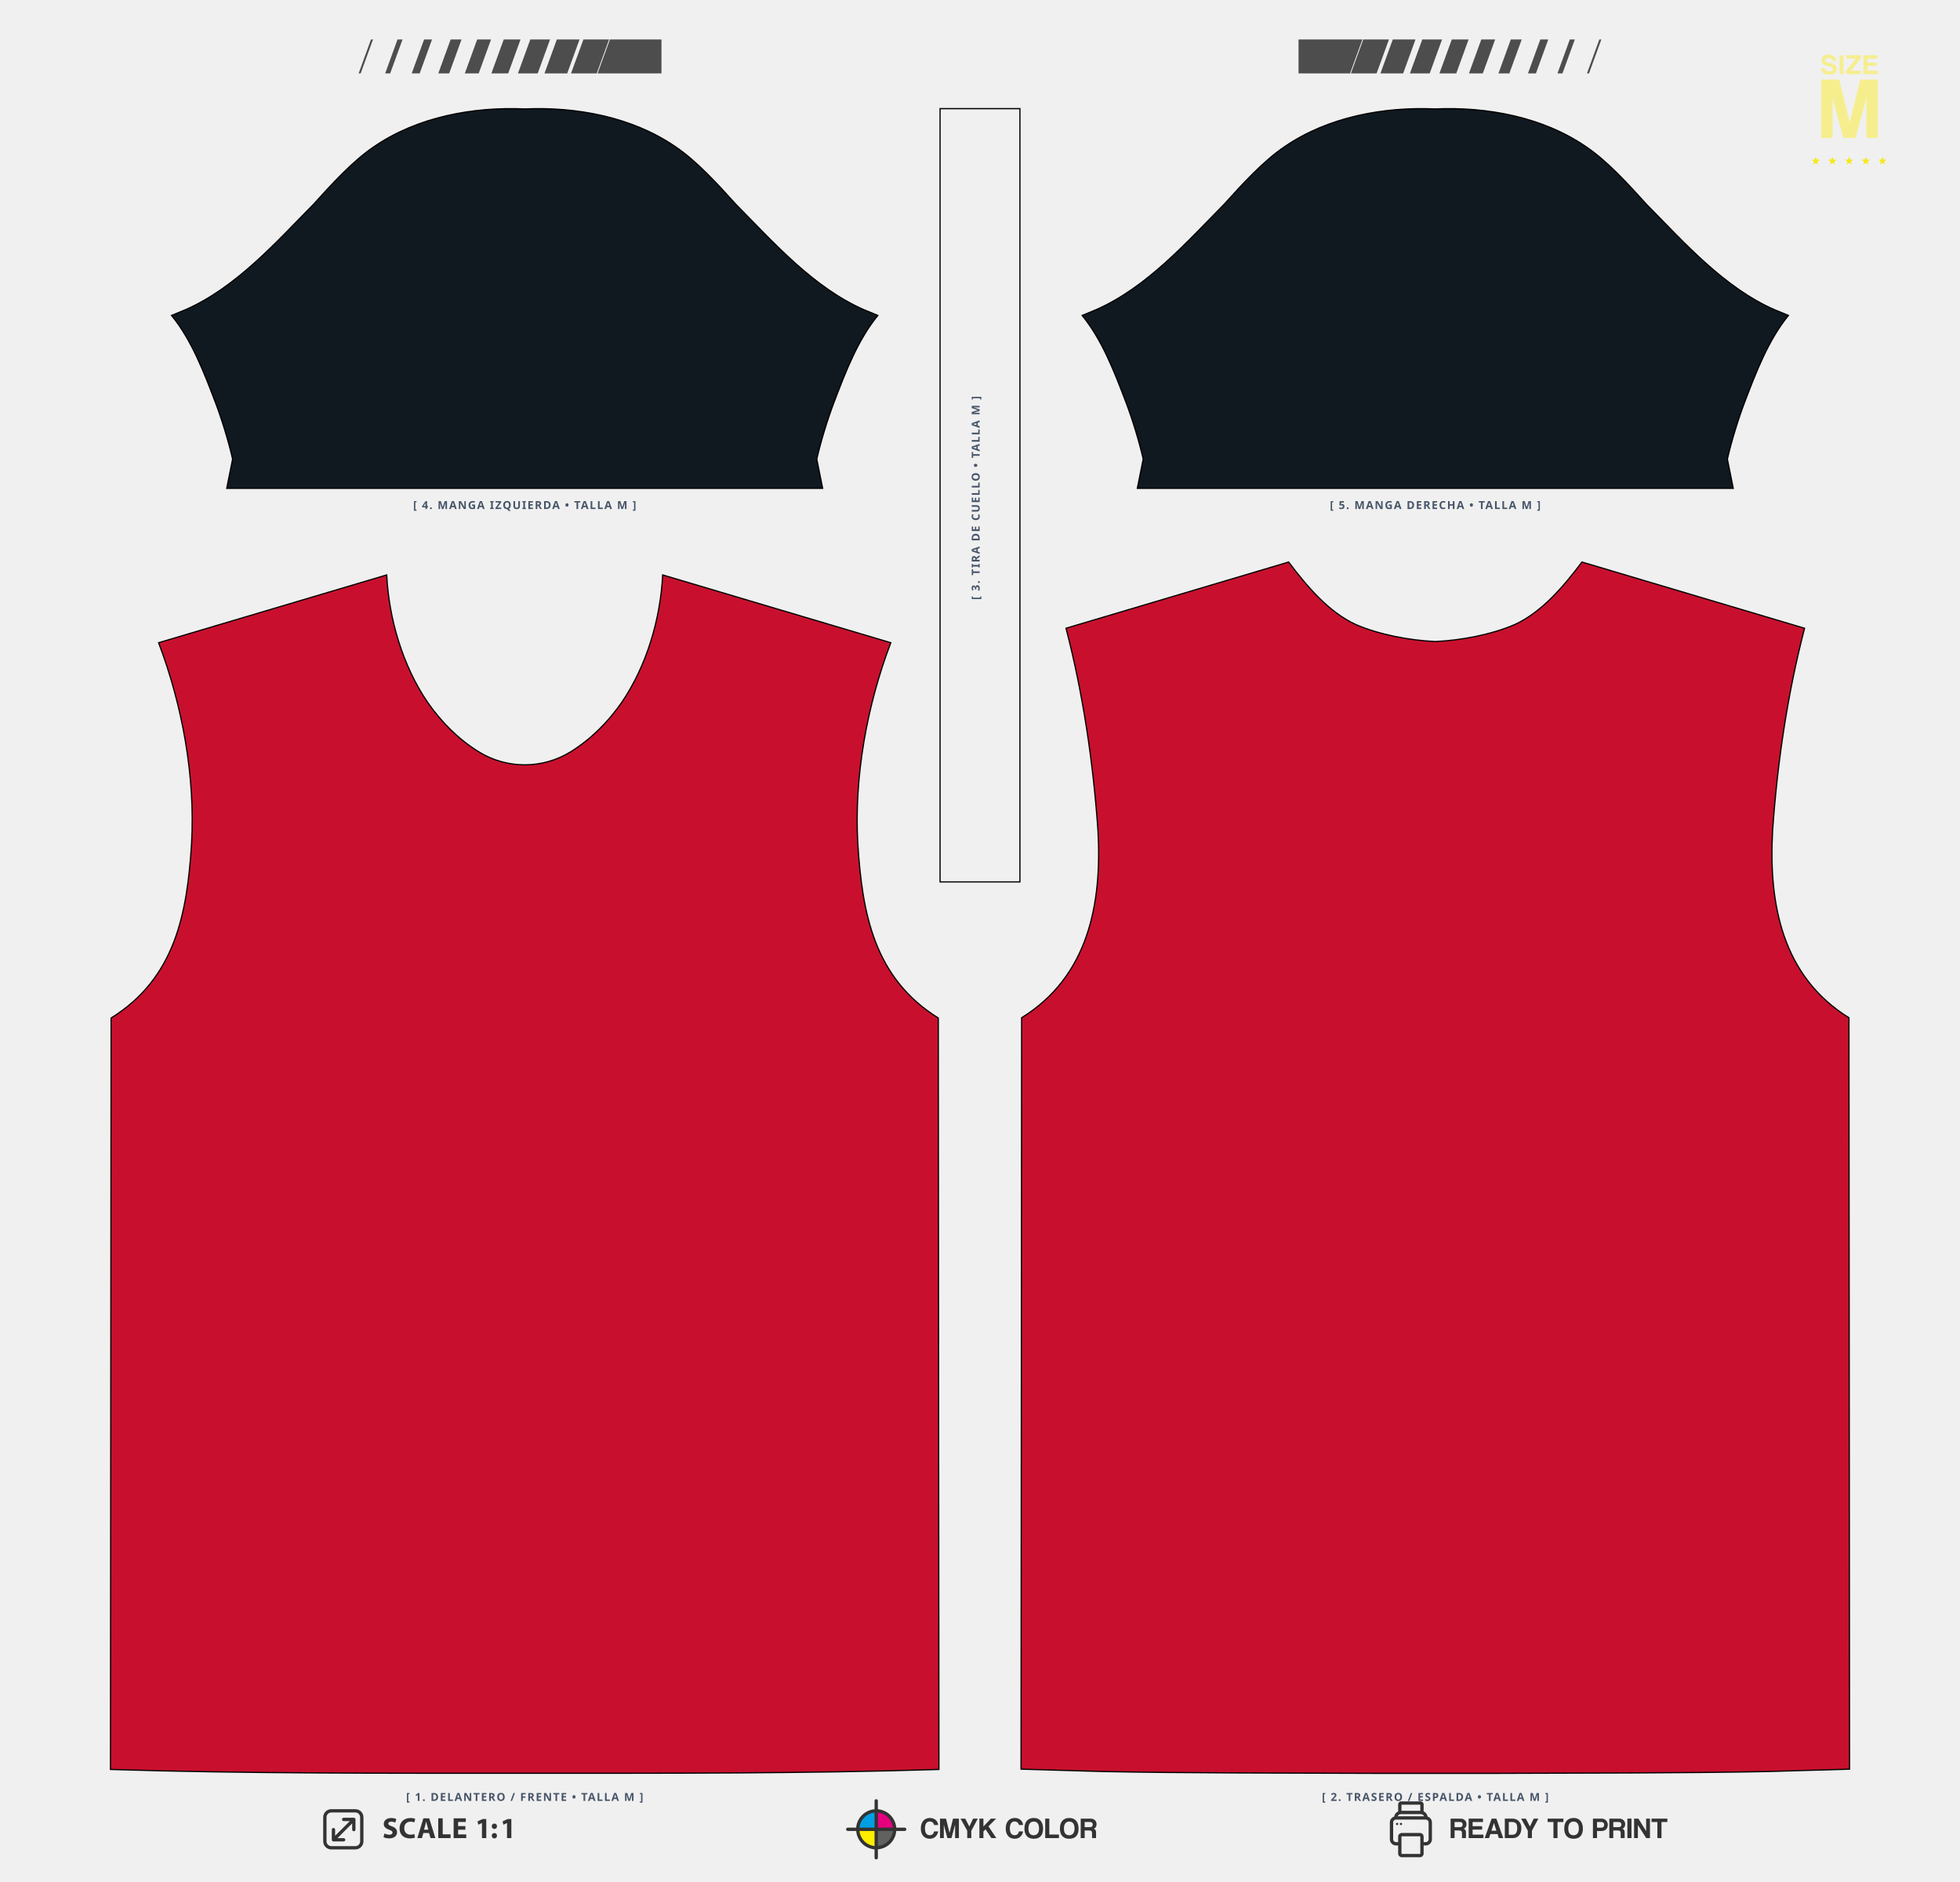
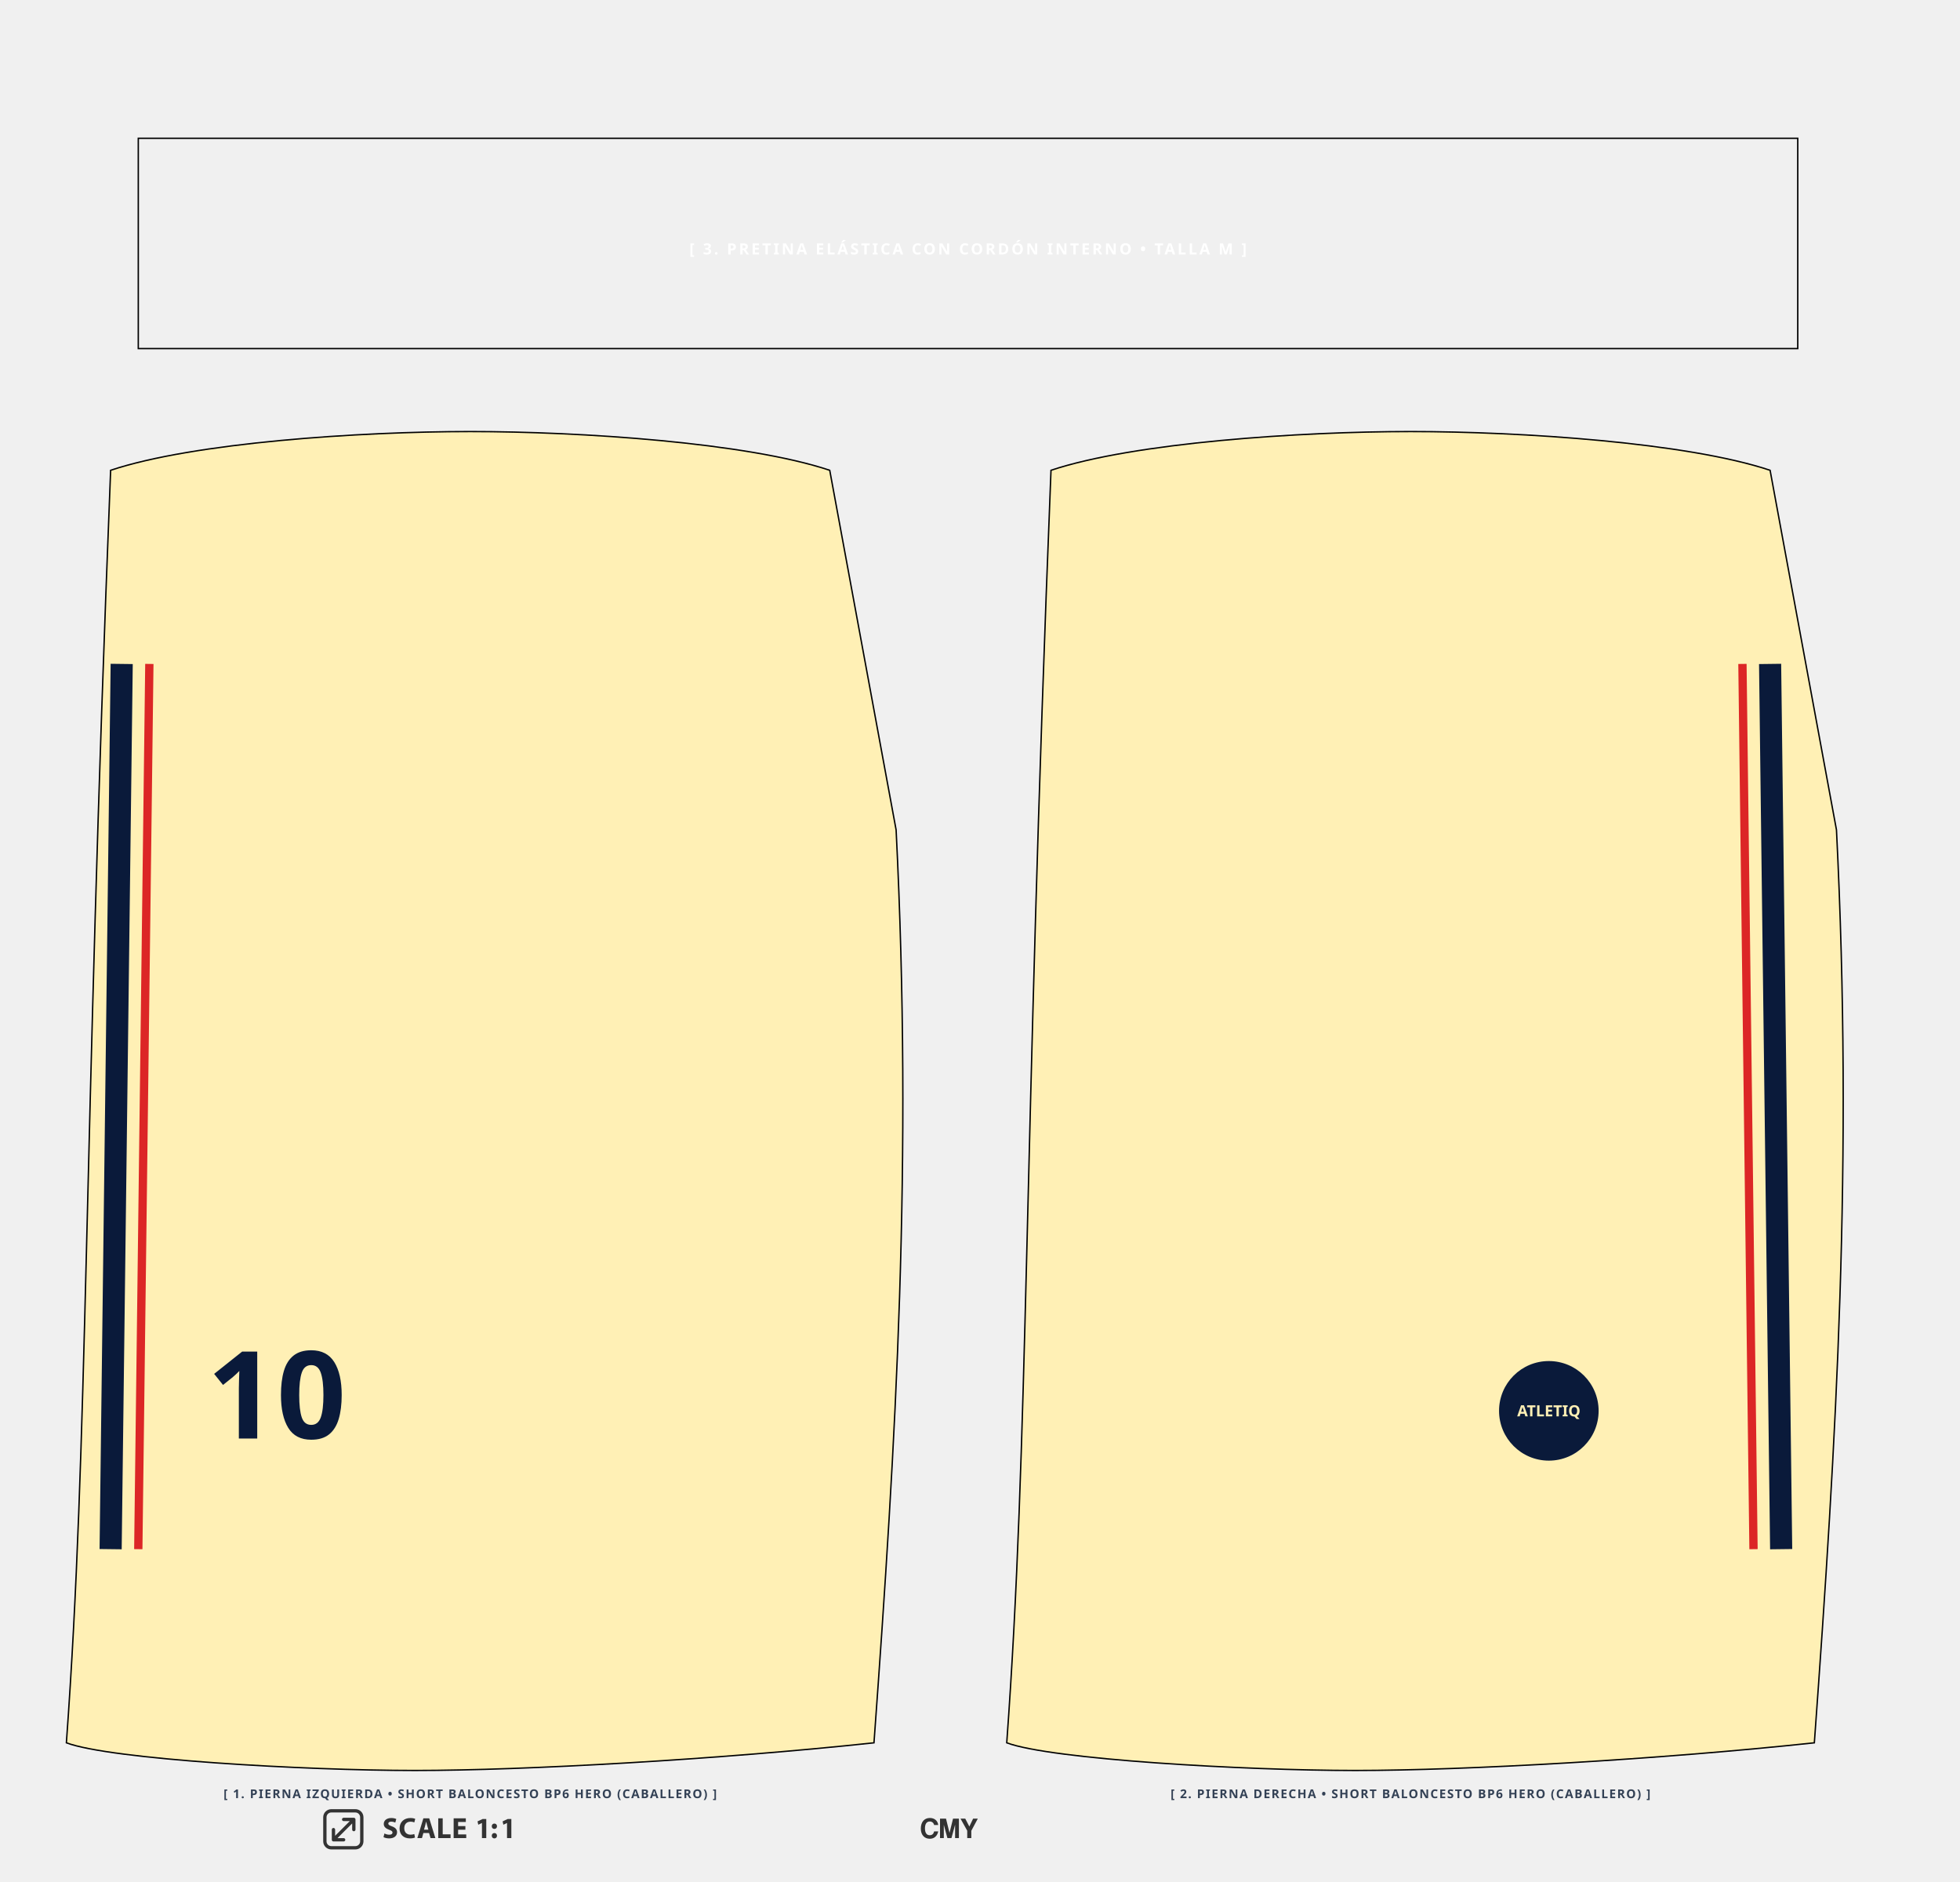
<svg xmlns="http://www.w3.org/2000/svg" version="1.1" width="100%" height="100%" viewBox="0 0 3543.31 3401.57" preserveAspectRatio="xMidYMid meet">
  <defs>
    <style>
      
  .st0 { fill: #333333; }
  .st1 { stroke: #010101; fill: none; stroke-miterlimit: 10; }
  .st2 { fill: none; }
  .st3 { stroke: #1d1d1b; fill: none; stroke-miterlimit: 10; }
  .st4 { fill: #ffed00; }
  .st5 { fill: #009fe3; }
  .st6 { fill: #5e4b14; }
  .st7 { fill: #4d4d4d; }
  .st8 { fill: #e6007e; }
  .st9 { fill: #f6e81d; }
  .st10 { fill: #f6ee8d; }
  .st11 { fill: #616160; }

-       .cut-line { stroke: #010101; stroke-width: 2.2; fill: none; stroke-miterlimit: 10; }
-       .piece-tag { font-family: 'Arial Black', sans-serif; font-size: 20px; font-weight: 900; letter-spacing: 2px; fill: #475569; }
+       .cut-line { stroke: #010101; stroke-width: 2.5; fill: none; stroke-miterlimit: 10; }
+       .piece-tag { font-family: 'Arial Black', sans-serif; font-size: 22px; font-weight: 900; letter-spacing: 2px; fill: #334155; }
    </style>
-     <clipPath id="clip-frente">
-       <path d="M1696.25,1839.99c-115.97-72.21-137.49-188.38-145.49-315.14-6.82-121.39,16.51-249.79,59.6-363.19l-412.37-122.53c-3.95,79.49-28.89,164.03-73.84,230.11-25.15,36.14-56.09,67-92.41,89.5-50.93,31.55-115.47,31.55-166.39,0-36.32-22.5-67.26-53.36-92.42-89.5-44.94-66.08-69.89-150.62-73.84-230.11l-412.37,122.53c43.09,113.4,66.42,241.8,59.6,363.19-8,126.76-29.51,242.93-145.49,315.14l-1.13,1358.15c237.54,7.64,511.01,6.93,748.84,6.91,237.83.02,511.3.73,748.84-6.91L1696.25,1839.99Z" />
-     </clipPath>
-     <clipPath id="clip-trasero">
-       <path d="M3342.55,1839.49c-120.49-74.57-145.36-205.39-138.05-337.6,8.42-122,26.92-247.98,57.83-366.38l-402.45-119.69c-32.38,42.84-72.11,90.62-122.03,113.24-42.57,18.25-97.01,28.35-143.12,30.47-46.11-2.12-100.55-12.22-143.11-30.47-49.93-22.62-89.66-70.4-122.03-113.24l-402.45,119.69c30.9,118.4,49.4,244.38,57.82,366.38,7.31,132.21-17.56,263.03-138.04,337.6l-1.07,1358.15,150.24,4.33c152.53,2.95,335.49,2.65,487.7,3.26h221.88c152.11-.61,335.3-.31,487.7-3.26l150.24-4.33L3342.55,1839.49Z" />
-     </clipPath>
-     <clipPath id="clip-manga-der">
-       <path d="M3233.16,570.15l-25.72-10.63c-90.79-39.97-162.57-120.95-230.88-190.21-31.3-34.56-70.93-78.58-109.78-104.45-78.16-53.54-178.63-72.06-272.05-67.97-93.42-4.09-193.89,14.43-272.05,67.97-38.84,25.87-78.48,69.89-109.78,104.45-68.31,69.26-140.09,150.24-230.88,190.21l-25.72,10.63c36.15,43.9,58.86,103.48,78.87,156.04,11.56,30.09,24.45,72.15,31.54,103.61l-10.63,52.87h1077.3l-10.63-52.87c7.09-31.46,19.98-73.52,31.54-103.61C3174.3,673.63,3197.02,614.05,3233.16,570.15Z" />
-     </clipPath>
-     <clipPath id="clip-manga-izq">
-       <path d="M1586.97,570.15l-25.72-10.63c-90.79-39.97-162.57-120.95-230.88-190.21-31.3-34.56-70.93-78.58-109.78-104.45-78.16-53.54-178.63-72.06-272.05-67.97-93.42-4.09-193.89,14.43-272.05,67.97-38.84,25.87-78.48,69.89-109.78,104.45-68.31,69.26-140.09,150.24-230.88,190.21l-25.72,10.63c36.15,43.9,58.86,103.48,78.87,156.04,11.56,30.09,24.45,72.15,31.54,103.61l-10.63,52.87h1077.3l-10.63-52.87c7.09-31.46,19.98-73.52,31.54-103.61C1528.11,673.63,1550.83,614.05,1586.97,570.15Z" />
-     </clipPath>
  </defs>
  <g id="BACKGROUND">
    <g id="MARK_SCALE">
      <g>
        <path class="st0" d="M694.96,3313.86c2.14,1.15,5.5,2.25,8.95,2.25,3.71,0,5.68-1.54,5.68-3.89,0-2.2-1.7-3.49-5.98-5-5.96-2.11-9.85-5.36-9.85-10.57,0-6.09,5.11-10.72,13.51-10.72,4.07,0,7.01.8,9.12,1.79l-1.79,6.48c-1.41-.68-3.98-1.7-7.45-1.7s-5.2,1.63-5.2,3.46c0,2.27,1.98,3.27,6.61,5.02,6.33,2.36,9.26,5.65,9.26,10.69,0,5.97-4.57,11.09-14.4,11.09-4.05,0-8.1-1.11-10.09-2.22L694.96,3313.86Z" />
        <path class="st0" d="M750.21,3321.22c-1.45.71-4.83,1.54-9.13,1.54-12.37,0-18.75-7.73-18.75-17.91,0-12.18,8.73-18.92,19.51-18.92,4.2,0,7.39.81,8.8,1.58l-1.65,6.38c-1.61-.7-3.9-1.34-6.79-1.34-6.37,0-11.36,3.89-11.36,11.83,0,7.16,4.22,11.66,11.41,11.66,2.48,0,5.15-.49,6.75-1.16L750.21,3321.22Z" />
        <path class="st0" d="M765.36,3313.03l-2.52,9.17h-8.35l10.9-35.72h10.56l11.12,35.72h-8.7l-2.74-9.17H765.36ZM774.43,3307.01l-2.22-7.59c-.62-2.11-1.25-4.79-1.8-6.88h-.11c-.53,2.1-1.06,4.82-1.64,6.89l-2.13,7.58H774.43Z" />
        <path class="st0" d="M792.25,3286.48h8.07v28.95h14.22v6.77h-22.29V3286.48Z" />
        <path class="st0" d="M841.32,3307.09h-13.14v8.49h14.69v6.62h-22.77v-35.72h22.01v6.62h-13.93v7.44h13.14V3307.09Z" />
        <path class="st0" d="M871.27,3294.93h-.1l-6.55,3.11-1.34-6.04,9.14-4.25h6.65v34.45h-7.8V3294.93Z" />
        <path class="st0" d="M889.02,3300.82c0-2.82,1.95-4.85,4.74-4.85s4.68,1.98,4.71,4.85c0,2.79-1.87,4.83-4.73,4.83S889.02,3303.61,889.02,3300.82ZM889.02,3317.95c0-2.82,1.95-4.86,4.74-4.86s4.68,1.98,4.71,4.86c0,2.78-1.87,4.83-4.73,4.83S889.02,3320.73,889.02,3317.95Z" />
        <path class="st0" d="M916.61,3294.93h-.1l-6.55,3.11-1.33-6.04,9.13-4.25h6.65v34.45h-7.8V3294.93Z" />
      </g>
      <g>
        <path class="st0" d="M642.45,3269.93h-43.53c-8.07,0-14.63,6.57-14.63,14.63v43.53c0,8.07,6.56,14.63,14.63,14.63h43.53c8.06,0,14.62-6.56,14.62-14.63v-43.53C657.07,3276.5,650.51,3269.93,642.45,3269.93ZM651.07,3328.09c0,4.76-3.87,8.63-8.62,8.63h-43.53c-4.76,0-8.63-3.87-8.63-8.63v-43.53c0-4.76,3.87-8.63,8.63-8.63h43.53c4.75,0,8.62,3.87,8.62,8.63V3328.09Z" />
        <path class="st0" d="M639.65,3285.48h-18.41c-1.65,0-3,1.34-3,3s1.35,3,3,3h11.17l-26.58,26.58v-11.17c0-1.66-1.34-3-3-3s-3,1.34-3,3v18.41c0,1.66,1.35,3,3,3h18.41c1.66,0,3-1.34,3-3s-1.34-3-3-3h-11.16l26.57-26.58v11.17c0,1.66,1.35,3,3,3s3-1.34,3-3v-18.41C642.65,3286.82,641.31,3285.48,639.65,3285.48Z" />
      </g>
    </g>
    <g id="MARK_CMYK">
      <g>
        <path class="st0" d="M1696.11,3310.12q-.59,3.02-1.86,5.45t-3.21,4.19-4.47,2.71-5.62.95q-3.45,0-6.44-1.17-3-1.16-5.17-3.5-2.17-2.33-3.42-5.75-1.24-3.41-1.24-7.97,0-4.46,1.14-8.03,1.14-3.58,3.26-6.04,2.12-2.47,5.16-3.79,3.05-1.33,6.81-1.33,3.29,0,5.97.98,2.67.98,4.61,2.71,1.93,1.72,3.07,4.05,1.14,2.33,1.41,4.98h-7.37q-.74-3.02-2.86-4.69-2.12-1.67-4.77-1.67-4.61,0-6.79,3.31-2.17,3.32-2.17,9.09,0,5.89,2.15,9.15,2.14,3.26,6.44,3.26,3.28,0,5.27-1.78,1.99-1.77,2.73-5.11H1696.11Z" />
        <path class="st0" d="M1726.62,3322.2v-24.12l-6.57,24.12h-7.31l-6.52-24.01v24.01h-6.84v-35.19h10.81l6.36,25.81,6.36-25.81h10.6v35.19H1726.62Z" />
        <path class="st0" d="M1748.57,3322.2v-13.3l-12.19-21.89h8.59l7.42,14.31,6.84-14.31h8.48l-11.77,21.99v13.2H1748.57Z" />
-         <path class="st0" d="M1792.2,3322.2l-10.44-15.85-3.92,3.87v11.98h-7.26v-35.19h7.26v14.31l13.46-14.31h9.54l-13.88,13.88,14.2,21.31H1792.2Z" />
-         <path class="st0" d="M1849.55,3310.12q-.59,3.02-1.86,5.45t-3.2,4.19-4.48,2.71-5.62.95q-3.45,0-6.44-1.17-2.99-1.16-5.17-3.5-2.17-2.33-3.41-5.75-1.25-3.41-1.25-7.97,0-4.46,1.14-8.03,1.14-3.58,3.26-6.04,2.12-2.47,5.17-3.79,3.04-1.33,6.81-1.33,3.28,0,5.96.98,2.68.98,4.61,2.71,1.93,1.72,3.07,4.05,1.14,2.33,1.41,4.98h-7.37q-.74-3.02-2.86-4.69-2.12-1.67-4.77-1.67-4.61,0-6.78,3.31-2.18,3.32-2.18,9.09,0,5.89,2.15,9.15,2.15,3.26,6.44,3.26,3.28,0,5.27-1.78,1.99-1.77,2.73-5.11H1849.55Z" />
-         <path class="st0" d="M1868.88,3323.42q-8.16,0-12.53-4.77t-4.37-13.73q0-4.45,1.11-8,1.11-3.55,3.28-6.02,2.18-2.46,5.3-3.76,3.13-1.3,7.21-1.3,4.03,0,7.18,1.3,3.16,1.3,5.28,3.79,2.12,2.49,3.23,6.07,1.11,3.58,1.11,8.08,0,9.12-4.32,13.73Q1877.04,3323.42,1868.88,3323.42ZM1868.88,3317.11q1.96,0,3.71-.71,1.75-.72,3.05-2.18,1.3-1.45,2.04-3.73.74-2.28.74-5.41,0-6.25-2.44-9.49-2.43-3.23-7.1-3.23-4.66,0-7.15,3.23-2.49,3.24-2.49,9.49,0,6.26,2.51,9.14Q1864.27,3317.11,1868.88,3317.11Z" />
-         <path class="st0" d="M1889.57,3322.2v-35.19h7.37v28.78h17.44v6.41H1889.57Z" />
-         <path class="st0" d="M1933.04,3323.42q-8.16,0-12.53-4.77t-4.37-13.73q0-4.45,1.11-8,1.11-3.55,3.29-6.02,2.17-2.46,5.3-3.76,3.12-1.3,7.2-1.3,4.03,0,7.18,1.3,3.16,1.3,5.28,3.79,2.12,2.49,3.23,6.07,1.11,3.58,1.11,8.08,0,9.12-4.31,13.73Q1941.2,3323.42,1933.04,3323.42ZM1933.04,3317.11q1.96,0,3.71-.71,1.75-.72,3.05-2.18,1.3-1.45,2.04-3.73.74-2.28.74-5.41,0-6.25-2.43-9.49-2.44-3.23-7.11-3.23-4.66,0-7.15,3.23-2.49,3.24-2.49,9.49,0,6.26,2.52,9.14Q1928.43,3317.11,1933.04,3317.11Z" />
-         <path class="st0" d="M1974.25,3322.2v-9.06q0-2.55-1.17-3.63t-4.35-1.09h-7.84v13.78h-7.15v-35.19h17.86q2.43,0,4.42.77,1.99.76,3.42,2.12,1.43,1.35,2.2,3.23.77,1.88.77,4.05,0,2.87-1.35,5.06-1.36,2.2-3.9,3.11,2.33.74,3.31,2.27.98,1.54.98,4.62v9.96H1974.25ZM1960.89,3293.1v9.38h9.22q2.97,0,4.19-1.32,1.22-1.33,1.22-3.34,0-2.07-1.19-3.39-1.2-1.33-3.95-1.33H1960.89Z" />
      </g>
-       <g>
-         <path class="st11" d="M1617.43,3306.33c0,9.22-3.74,17.57-9.78,23.61-6.04,6.04-14.39,9.78-23.61,9.78v-33.39H1617.43Z" />
-         <path class="st5" d="M1584.04,3272.94v33.39h-33.39c0-9.22,3.74-17.57,9.78-23.61C1566.47,3276.68,1574.82,3272.94,1584.04,3272.94Z" />
-         <path class="st8" d="M1617.43,3306.33h-33.39v-33.39c9.22,0,17.57,3.74,23.61,9.78C1613.69,3288.76,1617.43,3297.11,1617.43,3306.33Z" />
-         <path class="st4" d="M1584.04,3306.33v33.39c-18.44,0-33.39-14.95-33.39-33.39H1584.04Z" />
-         <path class="st0" d="M1635.5,3303.33h-15.21c-1.45-17.68-15.58-31.81-33.26-33.26v-15.21c0-1.66-1.34-3-3-3s-3,1.34-3,3v15.21c-17.67,1.45-31.8,15.58-33.25,33.26h-15.21c-1.66,0-3,1.34-3,3s1.34,3,3,3h15.21c1.45,17.67,15.58,31.8,33.25,33.25v15.21c0,1.66,1.35,3,3,3s3-1.34,3-3v-15.21c17.68-1.45,31.81-15.58,33.26-33.25h15.21c1.66,0,3-1.35,3-3S1637.16,3303.33,1635.5,3303.33ZM1614.28,3303.33h-27.25v-27.25C1601.4,3277.5,1612.86,3288.96,1614.28,3303.33ZM1581.03,3276.08v27.25h-27.24C1555.21,3288.96,1566.67,3277.5,1581.03,3276.08ZM1553.79,3309.33h27.24v27.24C1566.67,3335.15,1555.21,3323.69,1553.79,3309.33ZM1587.03,3336.57v-27.24h27.25C1612.86,3323.69,1601.4,3335.15,1587.03,3336.57Z" />
-       </g>
-     </g>
-     <g id="MARK_READY_TO_PRINT">
-       <g>
-         <path class="st0" d="M2642.96,3322.2v-9.06q0-2.55-1.17-3.63t-4.34-1.09h-7.85v13.78h-7.15v-35.19h17.86q2.44,0,4.42.77,1.99.76,3.42,2.12,1.43,1.35,2.2,3.23.77,1.88.77,4.05,0,2.87-1.35,5.06-1.35,2.2-3.9,3.11,2.33.74,3.31,2.27.99,1.54.99,4.62v9.96H2642.96ZM2629.6,3293.1v9.38h9.22q2.97,0,4.19-1.32,1.22-1.33,1.22-3.34,0-2.07-1.19-3.39-1.2-1.33-3.95-1.33H2629.6Z" />
-         <path class="st0" d="M2655.05,3322.2v-35.19h25.87v6.15h-18.71v7.52h17.22v6.2h-17.22v9.07h19.55v6.25H2655.05Z" />
-         <path class="st0" d="M2709.56,3322.2l-2.23-7.26h-12.98l-2.5,7.26h-7.79l12.57-35.19h8.53l12.4,35.19H2709.56ZM2700.81,3294.9h-.05l-4.51,14h8.96L2700.81,3294.9Z" />
-         <path class="st0" d="M2720.43,3322.2v-35.19h13.62q3.55,0,6.57,1.19t5.17,3.42,3.37,5.4,1.22,7.21-1.09,7.34-3.1,5.67-4.82,3.66-6.2,1.3H2720.43ZM2733.68,3316.21q4.82,0,7-2.99,2.17-3,2.17-8.99,0-2.97-.53-5.09-.53-2.11-1.72-3.47-1.2-1.35-3.05-1.96-1.85-.61-4.5-.61h-5.46v23.11H2733.68Z" />
-         <path class="st0" d="M2762.01,3322.2v-13.3l-12.18-21.89h8.58l7.42,14.31,6.84-14.31h8.48l-11.77,21.99v13.2H2762.01Z" />
-         <path class="st0" d="M2808.34,3322.2v-29.04h-10.6v-6.15h28.62v6.15h-10.66v29.04H2808.34Z" />
-         <path class="st0" d="M2844.77,3323.42q-8.16,0-12.54-4.77t-4.37-13.73q0-4.45,1.11-8,1.12-3.55,3.29-6.02,2.17-2.46,5.3-3.76,3.13-1.3,7.21-1.3,4.02,0,7.18,1.3,3.15,1.3,5.27,3.79,2.12,2.49,3.24,6.07,1.11,3.58,1.11,8.08,0,9.12-4.32,13.73Q2852.93,3323.42,2844.77,3323.42ZM2844.77,3317.11q1.96,0,3.71-.71,1.75-.72,3.05-2.18,1.29-1.45,2.04-3.73.74-2.28.74-5.41,0-6.25-2.44-9.49-2.44-3.23-7.1-3.23-4.67,0-7.16,3.23-2.49,3.24-2.49,9.49,0,6.26,2.52,9.14Q2840.16,3317.11,2844.77,3317.11Z" />
-         <path class="st0" d="M2879.75,3322.2v-35.19h15.53q2.59,0,4.66.87t3.55,2.44,2.28,3.63.8,4.45-.8,4.43-2.28,3.5-3.55,2.27-4.66.83h-8.17v12.77H2879.75ZM2894.11,3303.44q3.18,0,4.59-1.46,1.4-1.46,1.4-3.79,0-2.23-1.4-3.66-1.41-1.43-4.59-1.43h-7v10.34H2894.11Z" />
-         <path class="st0" d="M2929.88,3322.2v-9.06q0-2.55-1.17-3.63t-4.35-1.09h-7.84v13.78h-7.16v-35.19h17.87q2.43,0,4.42.77,1.99.76,3.42,2.12,1.43,1.35,2.2,3.23.77,1.88.77,4.05,0,2.87-1.35,5.06-1.36,2.2-3.9,3.11,2.33.74,3.31,2.27.98,1.54.98,4.62v9.96H2929.88ZM2916.52,3293.1v9.38h9.22q2.97,0,4.19-1.32,1.22-1.33,1.22-3.34,0-2.07-1.2-3.39-1.19-1.33-3.94-1.33H2916.52Z" />
-         <path class="st0" d="M2942.02,3322.2v-35.19h7.36v35.19H2942.02Z" />
-         <path class="st0" d="M2976.03,3322.2l-15.06-23.64v23.64h-6.83v-35.19h7.79l13.99,22.63v-22.63h6.89v35.19H2976.03Z" />
-         <path class="st0" d="M2996.25,3322.2v-29.04h-10.6v-6.15h28.62v6.15h-10.65v29.04H2996.25Z" />
-       </g>
-       <g>
-         <path class="st0" d="M2580.83,3283.29c-.66-4.18-3.42-7.67-7.18-9.32v-12.61c0-3.04-2.47-5.5-5.51-5.5h-35.05c-3.03,0-5.5,2.46-5.5,5.5v12.61c-3.76,1.65-6.52,5.14-7.19,9.32-4.53,1.41-7.83,5.64-7.83,10.63v30.46c0,6.14,5,11.14,11.14,11.14h3.88v14.7c0,3.63,2.95,6.58,6.58,6.58h32.9c3.63,0,6.58-2.95,6.58-6.58v-14.7h3.88c6.14,0,11.14-5,11.14-11.14v-30.46C2588.67,3288.93,2585.37,3284.7,2580.83,3283.29ZM2567.65,3261.86v11.07h-34.06v-11.07H2567.65ZM2532.52,3278.93h36.2c2.61,0,4.84,1.59,5.79,3.86h-47.79C2527.67,3280.52,2529.91,3278.93,2532.52,3278.93ZM2567.65,3350.22c0,.32-.26.58-.58.58h-32.9c-.32,0-.58-.26-.58-.58v-30.66c0-.31.26-.57.58-.57h32.9c.32,0,.58.26.58.57V3350.22ZM2582.67,3324.38c0,2.83-2.31,5.14-5.14,5.14h-3.88v-9.96c0-3.62-2.95-6.57-6.58-6.57h-32.9c-3.63,0-6.58,2.95-6.58,6.57v9.96h-3.88c-2.83,0-5.14-2.31-5.14-5.14v-30.46c0-2.83,2.31-5.13,5.14-5.13h53.82c2.83,0,5.14,2.3,5.14,5.13V3324.38Z" />
-         <path class="st0" d="M2525.69,3294.58c-1.15,0-2.09.93-2.09,2.08s.94,2.09,2.09,2.09,2.09-.93,2.09-2.09S2526.84,3294.58,2525.69,3294.58Z" />
-         <path class="st0" d="M2532.68,3294.58c-1.15,0-2.09.93-2.09,2.08s.94,2.09,2.09,2.09,2.08-.93,2.08-2.09S2533.83,3294.58,2532.68,3294.58Z" />
-       </g>
-     </g>
-     <g id="MARK_SIZE_M_PREMIUM">
-       <path class="st10" d="M3313.49,124.51q0-.77-.23-1.38t-.82-1.16-1.62-.97-2.61-.8q-3.19-.72-5.37-1.26-2.18-.54-3.97-1.36-2.77-1.23-4.24-3.2-1.46-1.98-1.46-5.21,0-2.31.77-4.24.77-1.92,2.34-3.31,1.56-1.38,3.9-2.15,2.33-.77,5.46-.77,3.23,0,5.75.82,2.51.82,4.23,2.31,1.72,1.49,2.67,3.54.95,2.05,1.05,4.52h-6.77q-.26-2.62-1.9-3.9-1.64-1.29-4.88-1.29-3.02,0-4.56,1.03-1.54,1.03-1.54,2.98,0,1.64,1.2,2.61,1.21.98,4.08,1.7,2.93.72,5.57,1.41,2.64.69,4.54,1.56,1.13.52,2.11,1.18.97.67,1.69,1.65.72.97,1.13,2.3.41,1.34.41,3.13,0,2.83-1,4.85-1,2.03-2.82,3.37-1.83,1.33-4.31,1.97-2.49.64-5.47.64-3.18,0-5.8-.69-2.61-.69-4.51-2.13-1.9-1.44-2.98-3.57-1.08-2.13-1.13-5h6.88q.1,2.62,2.13,4.13,2.02,1.52,5.46,1.52,3.18,0,4.9-1.26Q3313.49,126.82,3313.49,124.51ZM3332.64,99.83h-7.14v34.07h7.14V99.83ZM3364.01,127.85h-17.81l17.81-22.43v-5.59h-26.12v5.95h17.19l-17.7,22.07v6.05h26.63V127.85ZM3375.88,127.85v-8.78h16.68v-6h-16.68v-7.29h18.11v-5.95h-25.04v34.07h25.87v-6.05H3375.88ZM3343.93,221.24l-19.09-77.44h-32.44v105.59h20.52v-72.04l19.56,72.04h21.94l19.72-72.36v72.36h20.68v-105.59h-31.81L3343.93,221.24Z" />
-       <g>
-         <polygon class="st9" points="3284.43 288.36 3282.46 283.29 3280.48 288.36 3275.05 288.68 3279.26 292.12 3277.88 297.39 3282.46 294.45 3287.04 297.39 3285.66 292.12 3289.87 288.68 3284.43 288.36" />
-         <polygon class="st9" points="3314.64 288.36 3312.66 283.29 3310.68 288.36 3305.25 288.68 3309.46 292.12 3308.08 297.39 3312.66 294.45 3317.24 297.39 3315.86 292.12 3320.07 288.68 3314.64 288.36" />
-         <polygon class="st9" points="3410.68 288.68 3405.25 288.36 3403.27 283.29 3401.29 288.36 3395.86 288.68 3400.07 292.12 3398.69 297.39 3403.27 294.45 3407.85 297.39 3406.47 292.12 3410.68 288.68" />
-         <polygon class="st9" points="3375.04 288.36 3373.07 283.29 3371.09 288.36 3365.66 288.68 3369.87 292.12 3368.49 297.39 3373.07 294.45 3377.65 297.39 3376.26 292.12 3380.48 288.68 3375.04 288.36" />
-         <polygon class="st9" points="3344.84 288.36 3342.86 283.29 3340.89 288.36 3335.45 288.68 3339.67 292.12 3338.28 297.39 3342.86 294.45 3347.44 297.39 3346.06 292.12 3350.27 288.68 3344.84 288.36" />
-       </g>
-     </g>
-     <g id="MARK_SLEEVE_SLASHES">
-       <path class="st7" d="M2624.56,71.32h30.4l-22.31,61.31h-30.4L2624.56,71.32ZM2891.27,71.32l-22.32,61.31h3.7l22.32-61.31H2891.27ZM2815.61,132.63h9.04l22.32-61.31h-9.04L2815.61,132.63ZM1080.35,132.63h115.47v-61.31h-93.16L1080.35,132.63ZM744.34,132.63h14.38l22.31-61.31h-14.37L744.34,132.63ZM696.34,132.63h9.04l22.31-61.31h-9.03L696.34,132.63ZM792.34,132.63h19.72l22.32-61.31h-19.72L792.34,132.63ZM648.34,132.63h3.7l22.31-61.31h-3.69L648.34,132.63ZM1006.66,71.32l-22.32,61.31h41.09l22.31-61.31H1006.66ZM2571.22,71.32l-22.31,61.31h35.74l22.31-61.31H2571.22ZM958.66,71.32l-22.32,61.31h35.74l22.32-61.31H958.66ZM910.66,71.32l-22.32,61.31h30.4l22.32-61.31H910.66ZM840.34,132.63h25.06l22.32-61.31h-25.06L840.34,132.63ZM1054.66,71.32l-22.32,61.31h46.43l22.31-61.31H1054.66ZM2655.59,132.63h25.06l22.31-61.31h-25.05L2655.59,132.63ZM2517.88,71.32l-22.31,61.31h41.08l22.31-61.31H2517.88ZM2464.54,71.32l-22.31,61.31h46.42l22.31-61.31H2464.54ZM2347.49,71.32v61.31h93.16l22.31-61.31H2347.49ZM2762.27,132.63h14.38l22.32-61.31h-14.38L2762.27,132.63ZM2708.93,132.63h19.72l22.32-61.31h-19.72L2708.93,132.63Z" />
    </g>
  </g>
  <g id="DESIGN">
-     <g id="PIECE_FRENTE">
-       <g clip-path="url(#clip-frente)">
-         <rect x="170" y="1010" width="1560" height="2225" fill="#c8102e" />
-       </g>
-       <path class="cut-line" d="M1696.25,1839.99c-115.97-72.21-137.49-188.38-145.49-315.14-6.82-121.39,16.51-249.79,59.6-363.19l-412.37-122.53c-3.95,79.49-28.89,164.03-73.84,230.11-25.15,36.14-56.09,67-92.41,89.5-50.93,31.55-115.47,31.55-166.39,0-36.32-22.5-67.26-53.36-92.42-89.5-44.94-66.08-69.89-150.62-73.84-230.11l-412.37,122.53c43.09,113.4,66.42,241.8,59.6,363.19-8,126.76-29.51,242.93-145.49,315.14l-1.13,1358.15c237.54,7.64,511.01,6.93,748.84,6.91,237.83.02,511.3.73,748.84-6.91L1696.25,1839.99Z" />
-       <text x="948.54" y="3255" text-anchor="middle" class="piece-tag">[ 1. DELANTERO / FRENTE • TALLA M ]</text>
+     <g id="PIECE_PIERNA_IZQUIERDA">
+       <path d="M200,850 C350,800 650,780 850,780 C1050,780 1350,800 1500,850 L1620,1500 C1650,2100 1620,2600 1580,3150 C1300,3180 950,3200 750,3200 C550,3200 200,3180 120,3150 C160,2600 150,2100 200,850 Z" fill="#FFF0B5" stroke="#010101" stroke-width="2.5" />
+       <path d="M220,1200 L200,2800" stroke="#0A1A3A" stroke-width="40" />
+       <path d="M270,1200 L250,2800" stroke="#DC2626" stroke-width="15" />
+       <text x="500" y="2600" text-anchor="middle" font-family="'Arial Black', sans-serif" font-weight="900" font-size="220" fill="#0A1A3A">10</text>
+       <text x="850" y="3250" text-anchor="middle" class="piece-tag">[ 1. PIERNA IZQUIERDA • SHORT BALONCESTO BP6 HERO (CABALLERO) ]</text>
    </g>
-     <g id="PIECE_TRASERO">
-       <g clip-path="url(#clip-trasero)">
-         <rect x="1815" y="985" width="1560" height="2250" fill="#c8102e" />
-       </g>
-       <path class="cut-line" d="M3342.55,1839.49c-120.49-74.57-145.36-205.39-138.05-337.6,8.42-122,26.92-247.98,57.83-366.38l-402.45-119.69c-32.38,42.84-72.11,90.62-122.03,113.24-42.57,18.25-97.01,28.35-143.12,30.47-46.11-2.12-100.55-12.22-143.11-30.47-49.93-22.62-89.66-70.4-122.03-113.24l-402.45,119.69c30.9,118.4,49.4,244.38,57.82,366.38,7.31,132.21-17.56,263.03-138.04,337.6l-1.07,1358.15,150.24,4.33c152.53,2.95,335.49,2.65,487.7,3.26h221.88c152.11-.61,335.3-.31,487.7-3.26l150.24-4.33L3342.55,1839.49Z" />
-       <text x="2594.73" y="3255" text-anchor="middle" class="piece-tag">[ 2. TRASERO / ESPALDA • TALLA M ]</text>
+     <g id="PIECE_PIERNA_DERECHA">
+       <path d="M1900,850 C2050,800 2350,780 2550,780 C2750,780 3050,800 3200,850 L3320,1500 C3350,2100 3320,2600 3280,3150 C3000,3180 2650,3200 2450,3200 C2250,3200 1900,3180 1820,3150 C1860,2600 1850,2100 1900,850 Z" fill="#FFF0B5" stroke="#010101" stroke-width="2.5" />
+       <path d="M3200,1200 L3220,2800" stroke="#0A1A3A" stroke-width="40" />
+       <path d="M3150,1200 L3170,2800" stroke="#DC2626" stroke-width="15" />
+       <circle cx="2800" cy="2550" r="90" fill="#0A1A3A" />
+       <text x="2800" y="2560" text-anchor="middle" font-family="'Arial Black', sans-serif" font-weight="900" font-size="28" fill="#FFF0B5">ATLETIQ</text>
+       <text x="2550" y="3250" text-anchor="middle" class="piece-tag">[ 2. PIERNA DERECHA • SHORT BALONCESTO BP6 HERO (CABALLERO) ]</text>
    </g>
-     <g id="PIECE_CUELLO">
-       <rect class="cut-line" x="1072.82" y="822.98" width="1397.62" height="144.35" transform="translate(2666.795 -876.4772) rotate(90)" fill="#101820" stroke="#010101" stroke-width="2.2" />
-       <text x="1771" y="900" transform="rotate(-90 1771 900)" text-anchor="middle" class="piece-tag">[ 3. TIRA DE CUELLO • TALLA M ]</text>
-     </g>
-     <g id="PIECE_MANGA_IZQUIERDA">
-       <g clip-path="url(#clip-manga-izq)">
-         <rect x="280" y="165" width="1335" height="745" fill="#101820" />
-         <rect x="280" y="797.7" width="1335" height="105" fill="#101820" />
-       </g>
-       <path class="cut-line" d="M1586.97,570.15l-25.72-10.63c-90.79-39.97-162.57-120.95-230.88-190.21-31.3-34.56-70.93-78.58-109.78-104.45-78.16-53.54-178.63-72.06-272.05-67.97-93.42-4.09-193.89,14.43-272.05,67.97-38.84,25.87-78.48,69.89-109.78,104.45-68.31,69.26-140.09,150.24-230.88,190.21l-25.72,10.63c36.15,43.9,58.86,103.48,78.87,156.04,11.56,30.09,24.45,72.15,31.54,103.61l-10.63,52.87h1077.3l-10.63-52.87c7.09-31.46,19.98-73.52,31.54-103.61C1528.11,673.63,1550.83,614.05,1586.97,570.15Z" />
-       <text x="948.54" y="920" text-anchor="middle" class="piece-tag">[ 4. MANGA IZQUIERDA • TALLA M ]</text>
-     </g>
-     <g id="PIECE_MANGA_DERECHA">
-       <g clip-path="url(#clip-manga-der)">
-         <rect x="1925" y="165" width="1335" height="745" fill="#101820" />
-         <rect x="1925" y="797.7" width="1335" height="105" fill="#101820" />
-       </g>
-       <path class="cut-line" d="M3233.16,570.15l-25.72-10.63c-90.79-39.97-162.57-120.95-230.88-190.21-31.3-34.56-70.93-78.58-109.78-104.45-78.16-53.54-178.63-72.06-272.05-67.97-93.42-4.09-193.89,14.43-272.05,67.97-38.84,25.87-78.48,69.89-109.78,104.45-68.31,69.26-140.09,150.24-230.88,190.21l-25.72,10.63c36.15,43.9,58.86,103.48,78.87,156.04,11.56,30.09,24.45,72.15,31.54,103.61l-10.63,52.87h1077.3l-10.63-52.87c7.09-31.46,19.98-73.52,31.54-103.61C3174.3,673.63,3197.02,614.05,3233.16,570.15Z" />
-       <text x="2594.73" y="920" text-anchor="middle" class="piece-tag">[ 5. MANGA DERECHA • TALLA M ]</text>
+     <g id="PIECE_PRETINA">
+       <rect x="250" y="250" width="3000" height="380" fill="#0A1A3A" class="cut-line" />
+       <text x="1750" y="450" text-anchor="middle" dominant-baseline="middle" font-family="'Arial Black', sans-serif" font-weight="900" font-size="28" fill="#ffffff" letter-spacing="4">[ 3. PRETINA ELÁSTICA CON CORDÓN INTERNO • TALLA M ]</text>
    </g>
  </g>
</svg>
